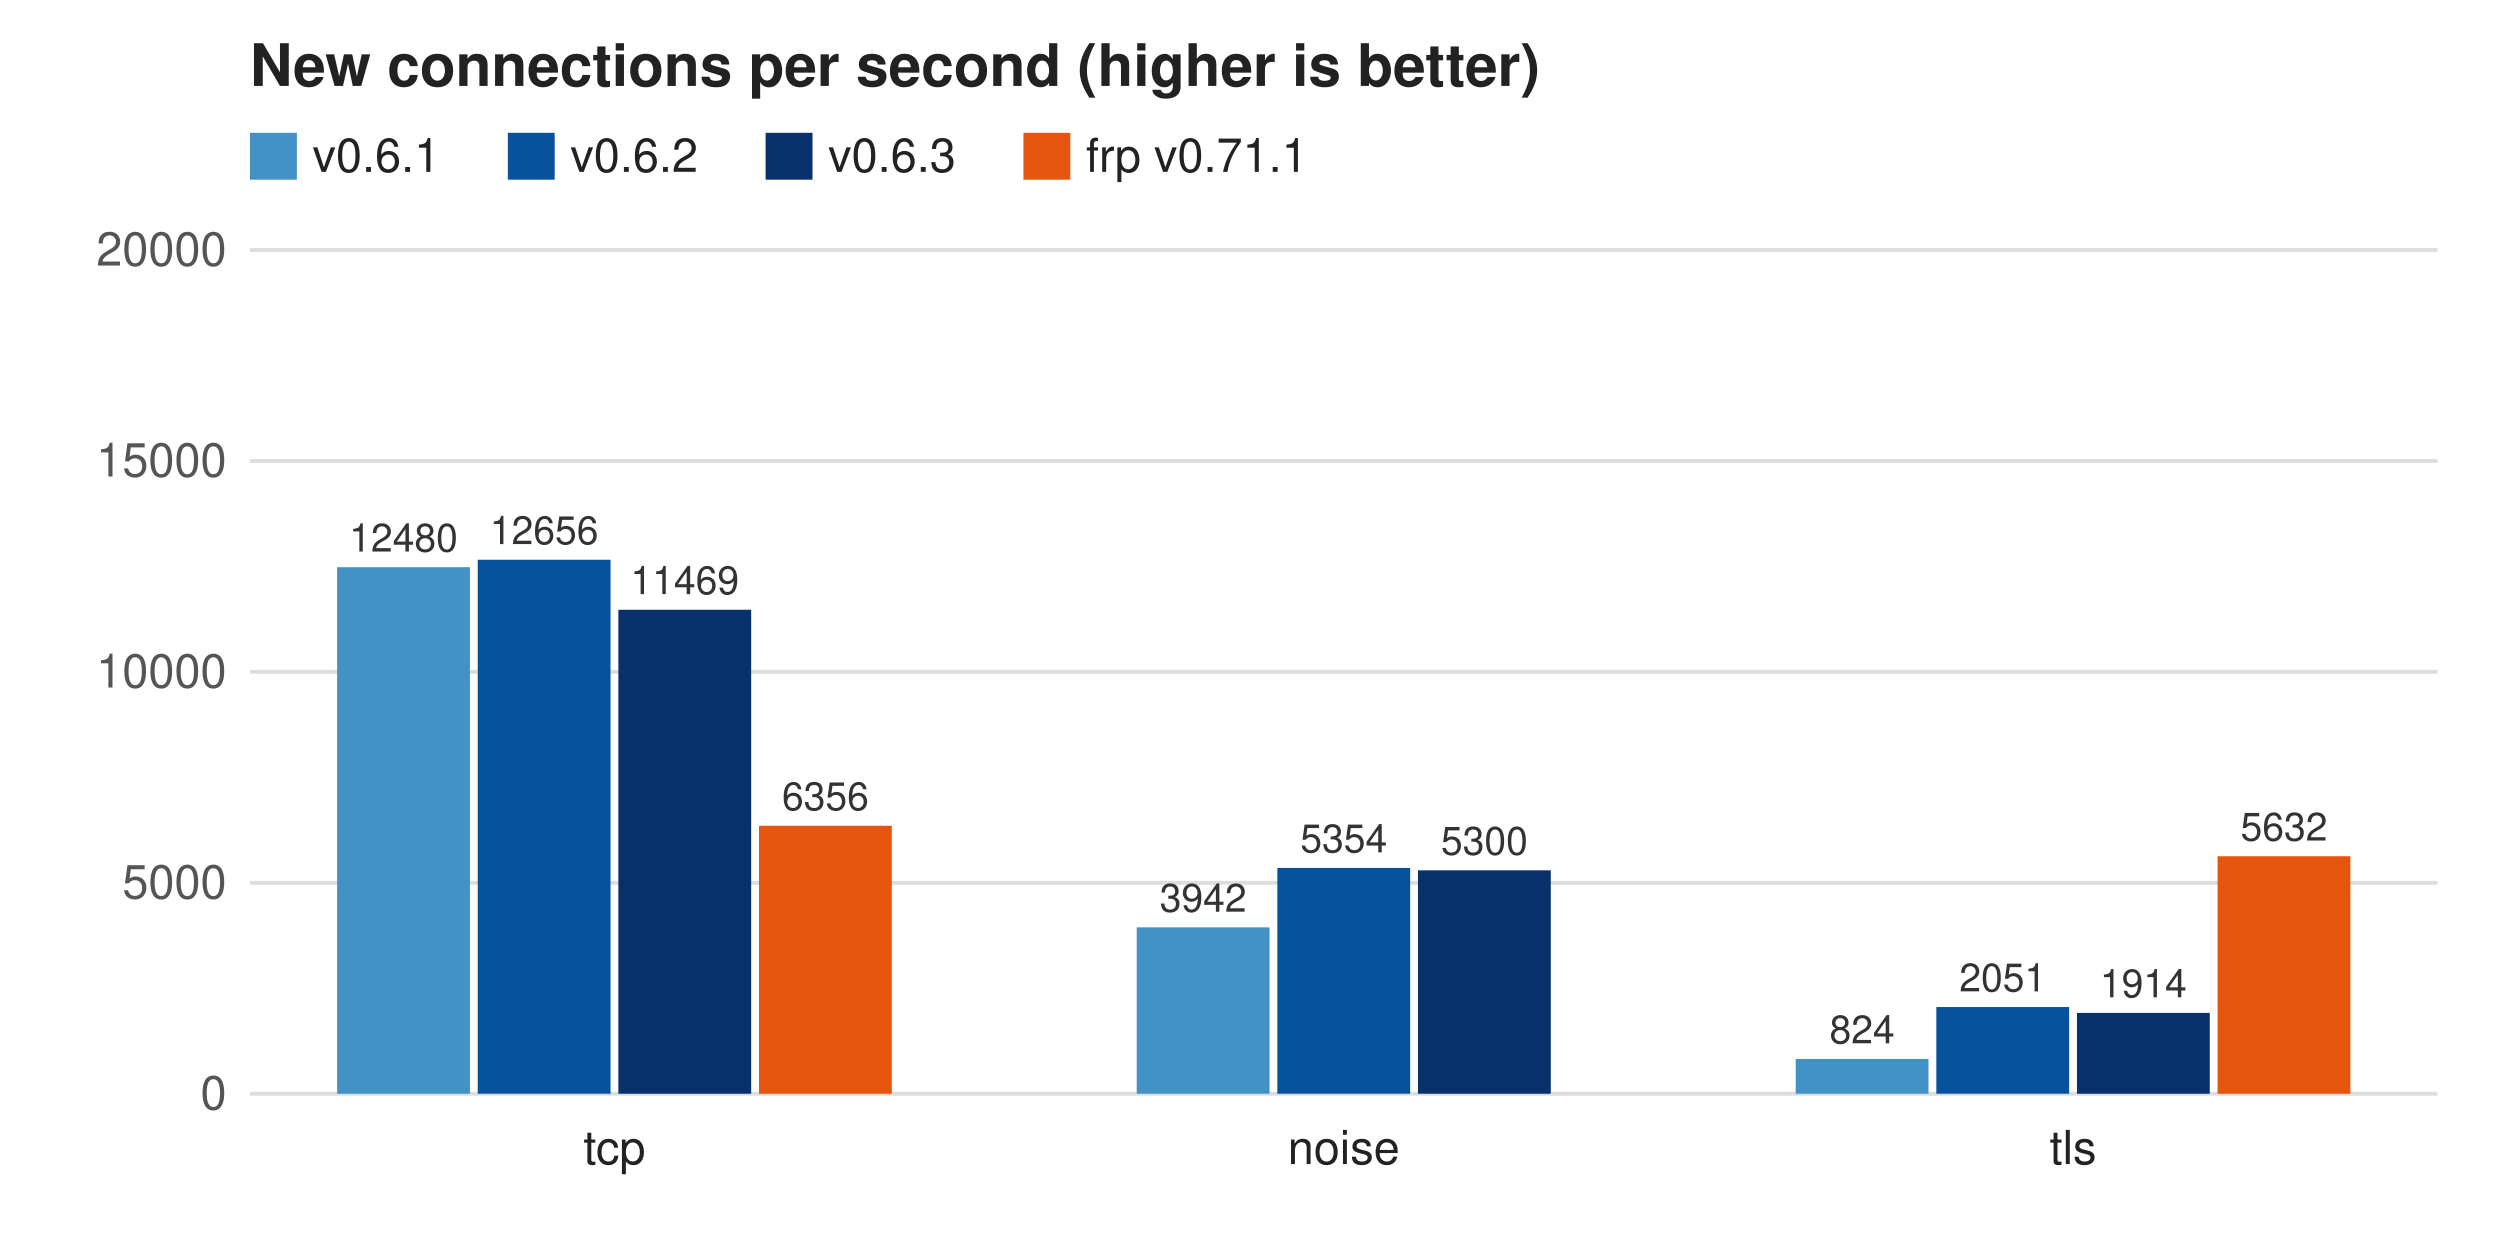
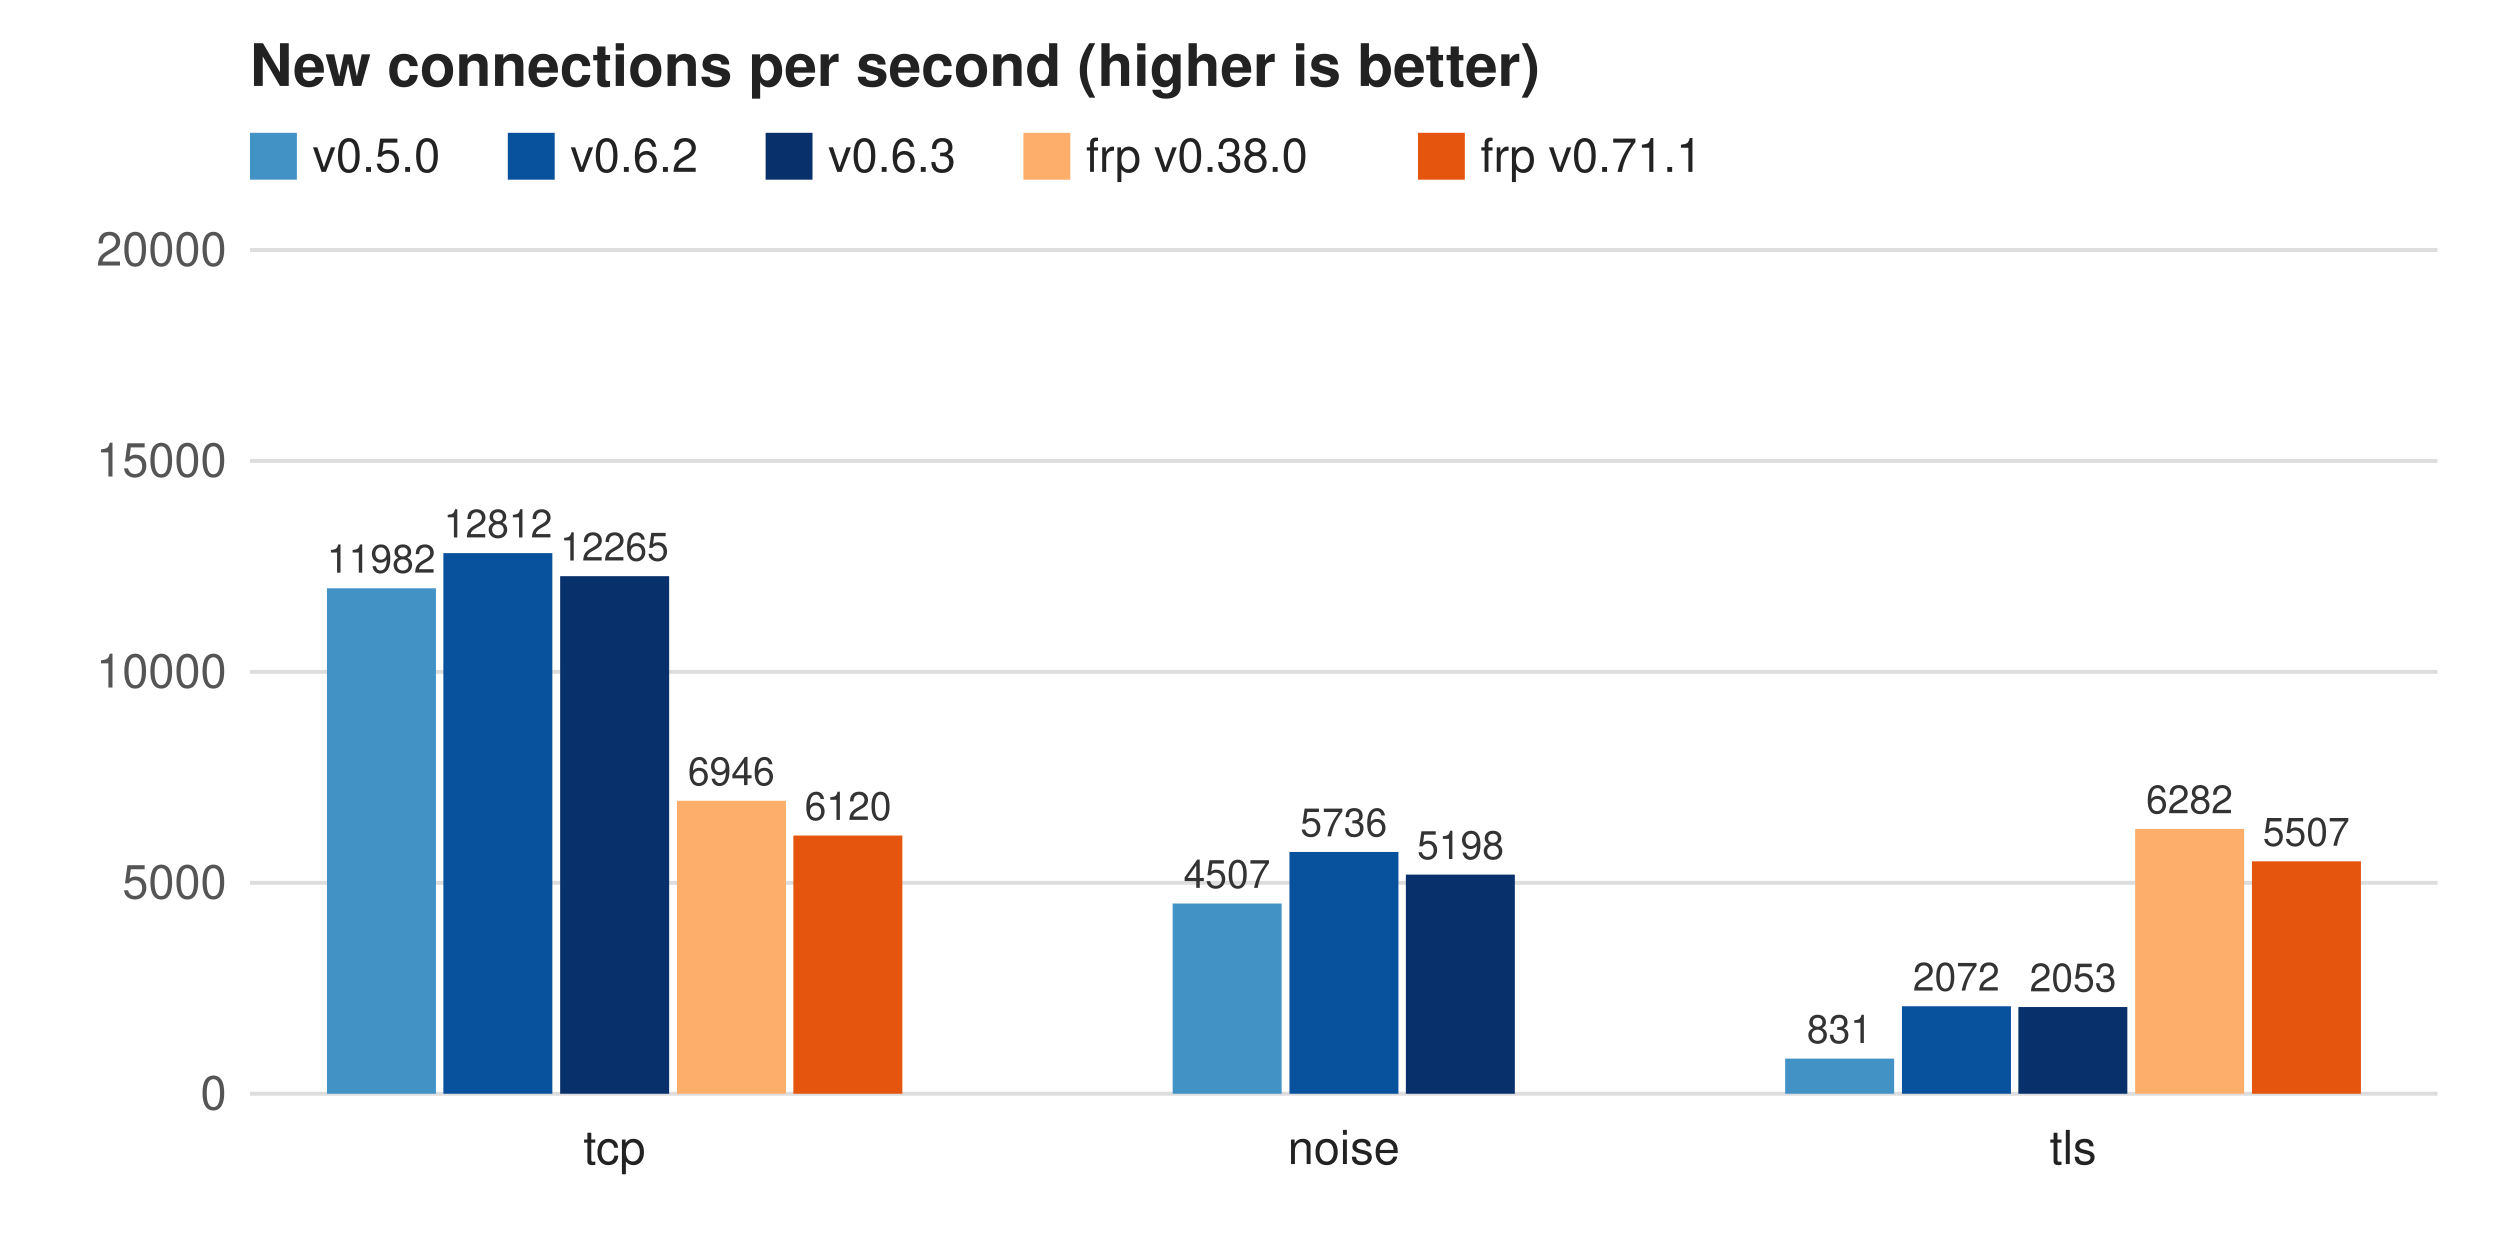
<svg xmlns="http://www.w3.org/2000/svg" width="640" height="320" viewBox="0 0 640 320" font-family="Helvetica, Arial, sans-serif" font-size="12">
  <rect width="640" height="320" fill="#ffffff" />
  <text x="64" y="22" font-size="15" font-weight="bold" fill="#222">New connections per second (higher is better)</text>
  <rect x="64" y="34" width="12" height="12" fill="#4292c6" />
-   <text x="80" y="44" fill="#222">v0.6.1</text>
+   <text x="80" y="44" fill="#222">v0.5.0</text>
  <rect x="130" y="34" width="12" height="12" fill="#08519c" />
  <text x="146" y="44" fill="#222">v0.6.2</text>
  <rect x="196" y="34" width="12" height="12" fill="#08306b" />
  <text x="212" y="44" fill="#222">v0.6.3</text>
-   <rect x="262" y="34" width="12" height="12" fill="#e6550d" />
-   <text x="278" y="44" fill="#222">frp v0.71.1</text>
+   <rect x="262" y="34" width="12" height="12" fill="#fdae6b" />
+   <text x="278" y="44" fill="#222">frp v0.38.0</text>
+   <rect x="363" y="34" width="12" height="12" fill="#e6550d" />
+   <text x="379" y="44" fill="#222">frp v0.71.1</text>
  <line x1="64" y1="280.0" x2="624" y2="280.0" stroke="#ddd" />
  <text x="58" y="284.0" text-anchor="end" fill="#555">0</text>
  <line x1="64" y1="226.0" x2="624" y2="226.0" stroke="#ddd" />
  <text x="58" y="230.0" text-anchor="end" fill="#555">5000</text>
  <line x1="64" y1="172.0" x2="624" y2="172.0" stroke="#ddd" />
  <text x="58" y="176.0" text-anchor="end" fill="#555">10000</text>
  <line x1="64" y1="118.0" x2="624" y2="118.0" stroke="#ddd" />
  <text x="58" y="122.0" text-anchor="end" fill="#555">15000</text>
  <line x1="64" y1="64.0" x2="624" y2="64.0" stroke="#ddd" />
  <text x="58" y="68.0" text-anchor="end" fill="#555">20000</text>
-   <rect x="86.3" y="145.2" width="34.0" height="134.8" fill="#4292c6" />
-   <text x="103.3" y="141.2" text-anchor="middle" font-size="10" fill="#333">12480</text>
-   <rect x="122.3" y="143.3" width="34.0" height="136.7" fill="#08519c" />
-   <text x="139.3" y="139.3" text-anchor="middle" font-size="10" fill="#333">12656</text>
-   <rect x="158.3" y="156.1" width="34.0" height="123.9" fill="#08306b" />
-   <text x="175.3" y="152.1" text-anchor="middle" font-size="10" fill="#333">11469</text>
-   <rect x="194.3" y="211.4" width="34.0" height="68.6" fill="#e6550d" />
-   <text x="211.3" y="207.4" text-anchor="middle" font-size="10" fill="#333">6356</text>
+   <rect x="83.7" y="150.6" width="27.9" height="129.4" fill="#4292c6" />
+   <text x="97.6" y="146.6" text-anchor="middle" font-size="10" fill="#333">11982</text>
+   <rect x="113.5" y="141.6" width="27.9" height="138.4" fill="#08519c" />
+   <text x="127.5" y="137.6" text-anchor="middle" font-size="10" fill="#333">12812</text>
+   <rect x="143.4" y="147.5" width="27.9" height="132.5" fill="#08306b" />
+   <text x="157.3" y="143.5" text-anchor="middle" font-size="10" fill="#333">12265</text>
+   <rect x="173.3" y="205.0" width="27.9" height="75.0" fill="#fdae6b" />
+   <text x="187.2" y="201.0" text-anchor="middle" font-size="10" fill="#333">6946</text>
+   <rect x="203.1" y="213.9" width="27.9" height="66.1" fill="#e6550d" />
+   <text x="217.1" y="209.9" text-anchor="middle" font-size="10" fill="#333">6120</text>
  <text x="157.3" y="298" text-anchor="middle" fill="#222">tcp</text>
-   <rect x="291.0" y="237.4" width="34.0" height="42.6" fill="#4292c6" />
-   <text x="308.0" y="233.4" text-anchor="middle" font-size="10" fill="#333">3942</text>
-   <rect x="327.0" y="222.2" width="34.0" height="57.8" fill="#08519c" />
-   <text x="344.0" y="218.2" text-anchor="middle" font-size="10" fill="#333">5354</text>
-   <rect x="363.0" y="222.8" width="34.0" height="57.2" fill="#08306b" />
-   <text x="380.0" y="218.8" text-anchor="middle" font-size="10" fill="#333">5300</text>
+   <rect x="300.2" y="231.3" width="27.9" height="48.7" fill="#4292c6" />
+   <text x="314.1" y="227.3" text-anchor="middle" font-size="10" fill="#333">4507</text>
+   <rect x="330.1" y="218.1" width="27.9" height="61.9" fill="#08519c" />
+   <text x="344.0" y="214.1" text-anchor="middle" font-size="10" fill="#333">5736</text>
+   <rect x="359.9" y="223.9" width="27.9" height="56.1" fill="#08306b" />
+   <text x="373.9" y="219.9" text-anchor="middle" font-size="10" fill="#333">5198</text>
  <text x="344.0" y="298" text-anchor="middle" fill="#222">noise</text>
-   <rect x="459.7" y="271.1" width="34.0" height="8.9" fill="#4292c6" />
-   <text x="476.7" y="267.1" text-anchor="middle" font-size="10" fill="#333">824</text>
-   <rect x="495.7" y="257.8" width="34.0" height="22.2" fill="#08519c" />
-   <text x="512.7" y="253.8" text-anchor="middle" font-size="10" fill="#333">2051</text>
-   <rect x="531.7" y="259.3" width="34.0" height="20.7" fill="#08306b" />
-   <text x="548.7" y="255.3" text-anchor="middle" font-size="10" fill="#333">1914</text>
-   <rect x="567.7" y="219.2" width="34.0" height="60.8" fill="#e6550d" />
-   <text x="584.7" y="215.2" text-anchor="middle" font-size="10" fill="#333">5632</text>
+   <rect x="457.0" y="271.0" width="27.9" height="9.0" fill="#4292c6" />
+   <text x="470.9" y="267.0" text-anchor="middle" font-size="10" fill="#333">831</text>
+   <rect x="486.9" y="257.6" width="27.9" height="22.4" fill="#08519c" />
+   <text x="500.8" y="253.6" text-anchor="middle" font-size="10" fill="#333">2072</text>
+   <rect x="516.7" y="257.8" width="27.9" height="22.2" fill="#08306b" />
+   <text x="530.7" y="253.8" text-anchor="middle" font-size="10" fill="#333">2053</text>
+   <rect x="546.6" y="212.2" width="27.9" height="67.8" fill="#fdae6b" />
+   <text x="560.5" y="208.2" text-anchor="middle" font-size="10" fill="#333">6282</text>
+   <rect x="576.5" y="220.5" width="27.9" height="59.5" fill="#e6550d" />
+   <text x="590.4" y="216.5" text-anchor="middle" font-size="10" fill="#333">5507</text>
  <text x="530.7" y="298" text-anchor="middle" fill="#222">tls</text>
</svg>
